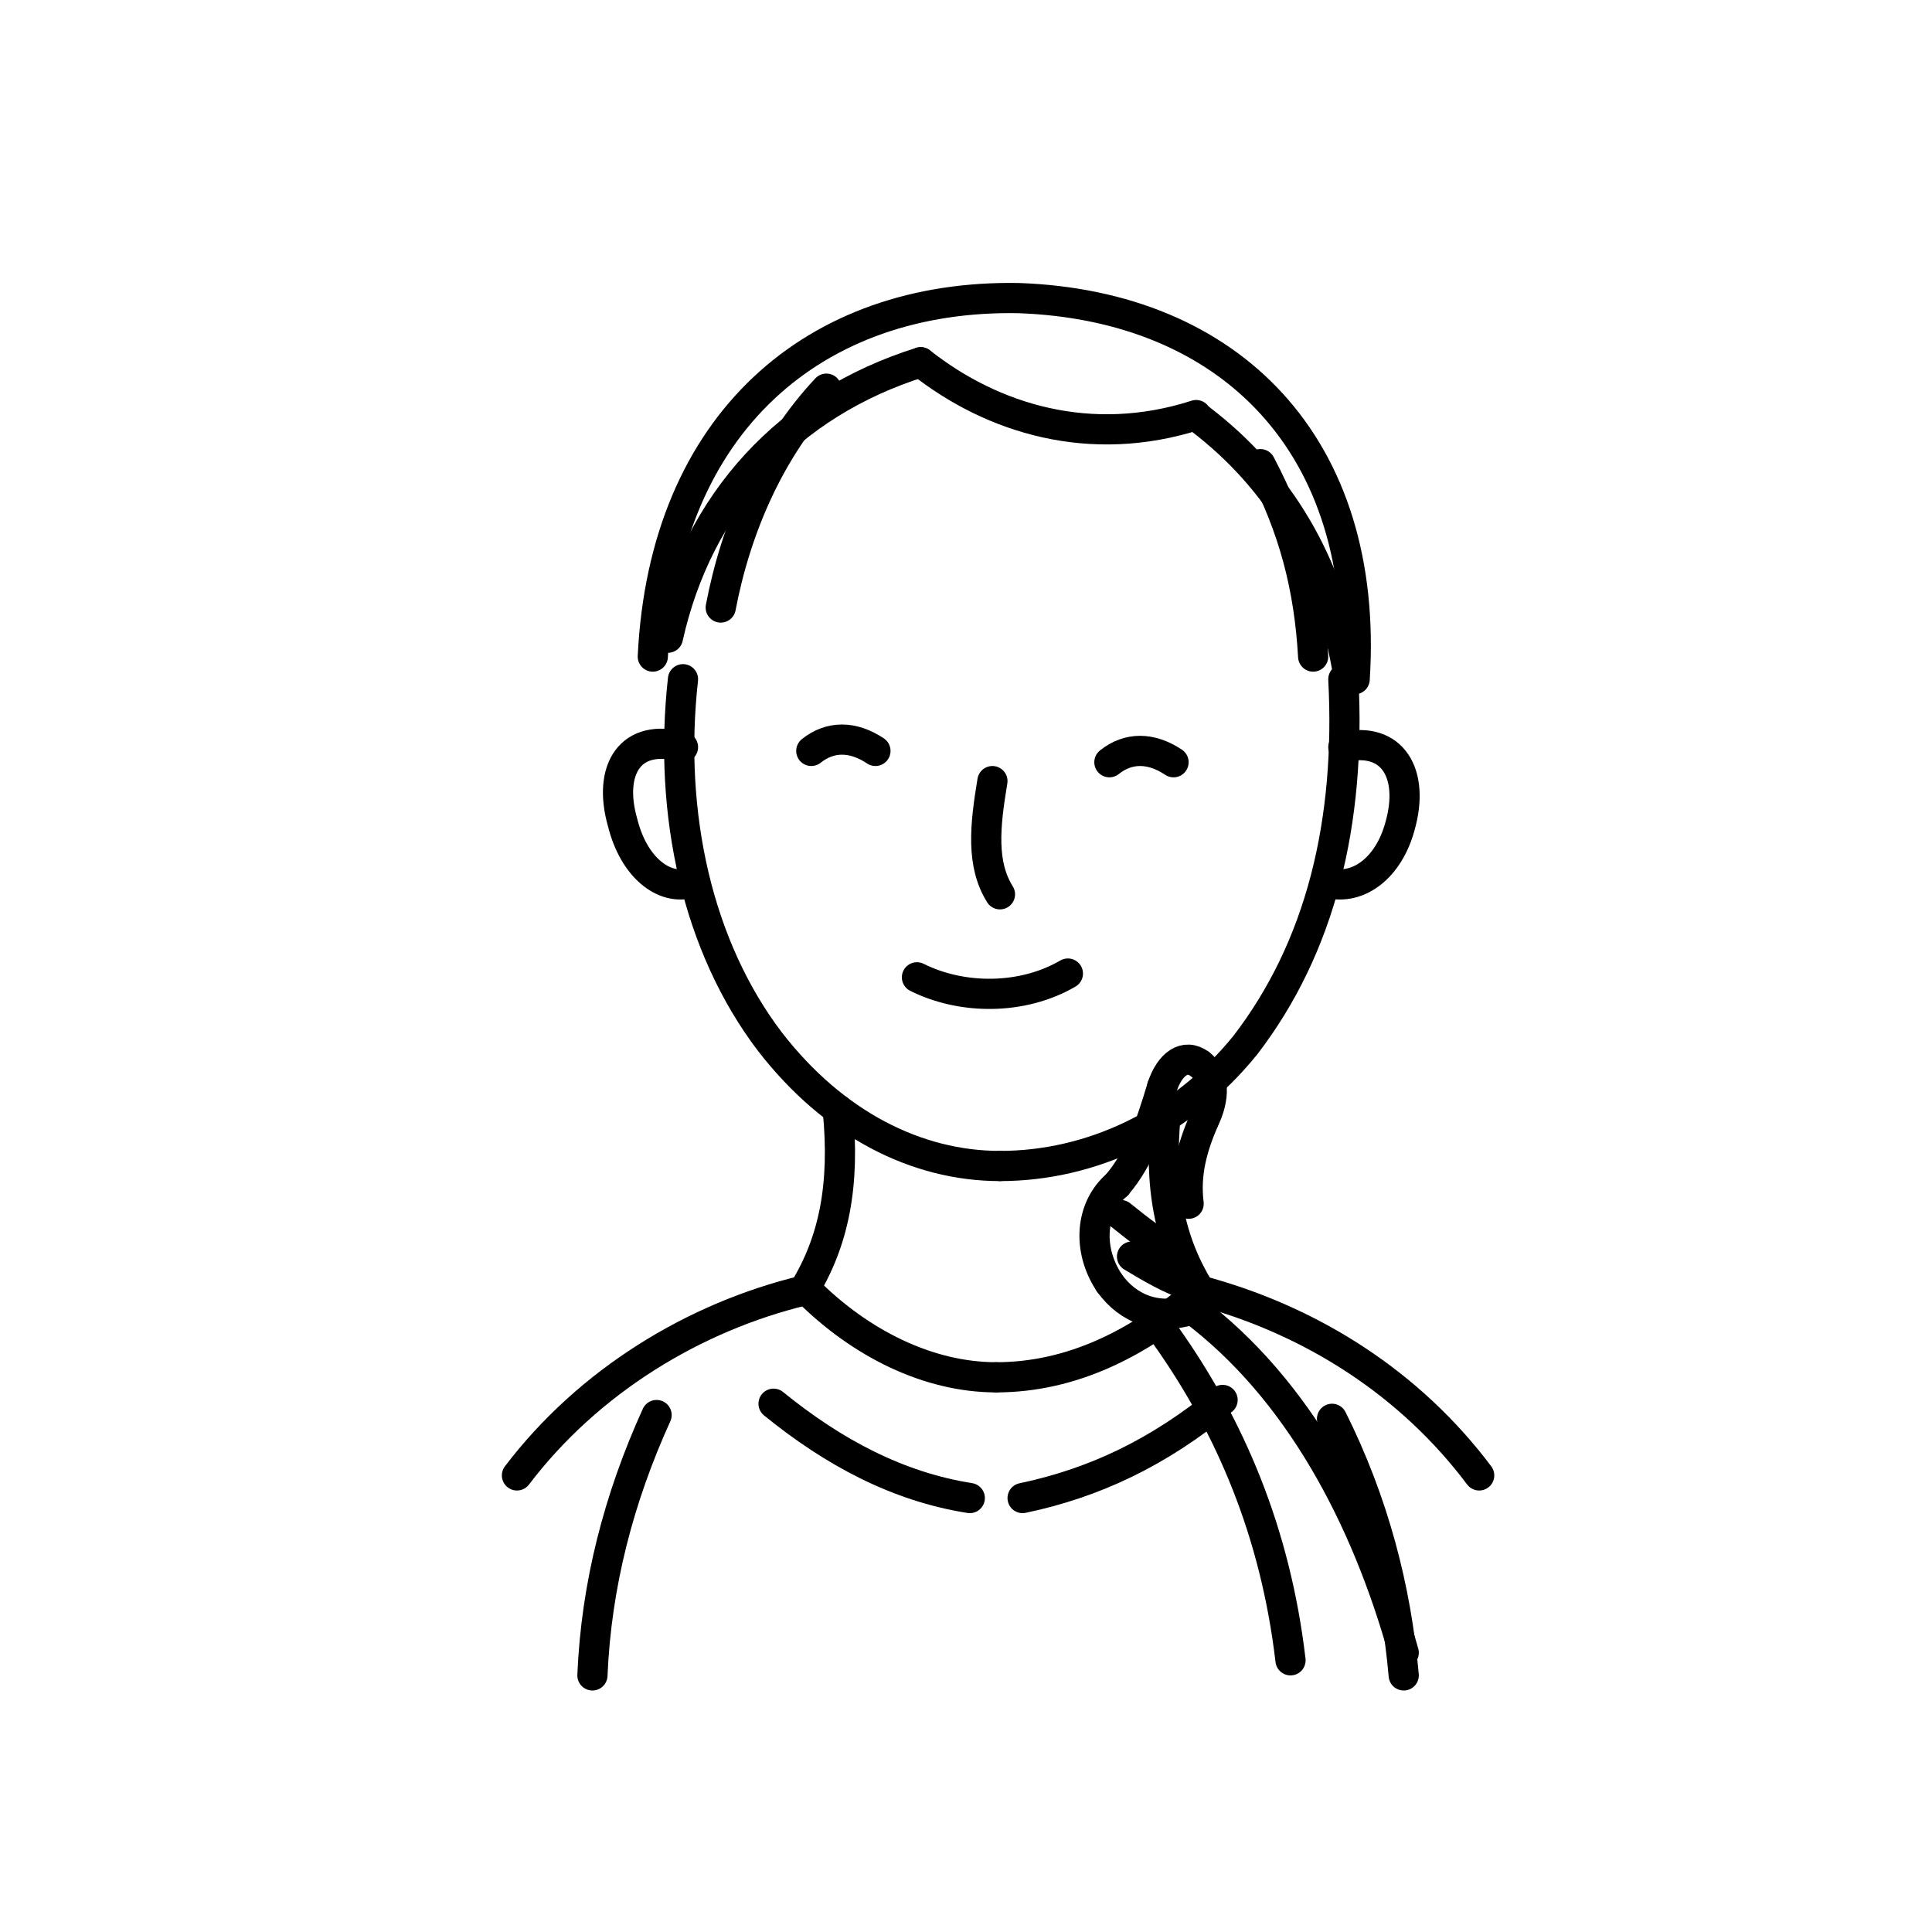
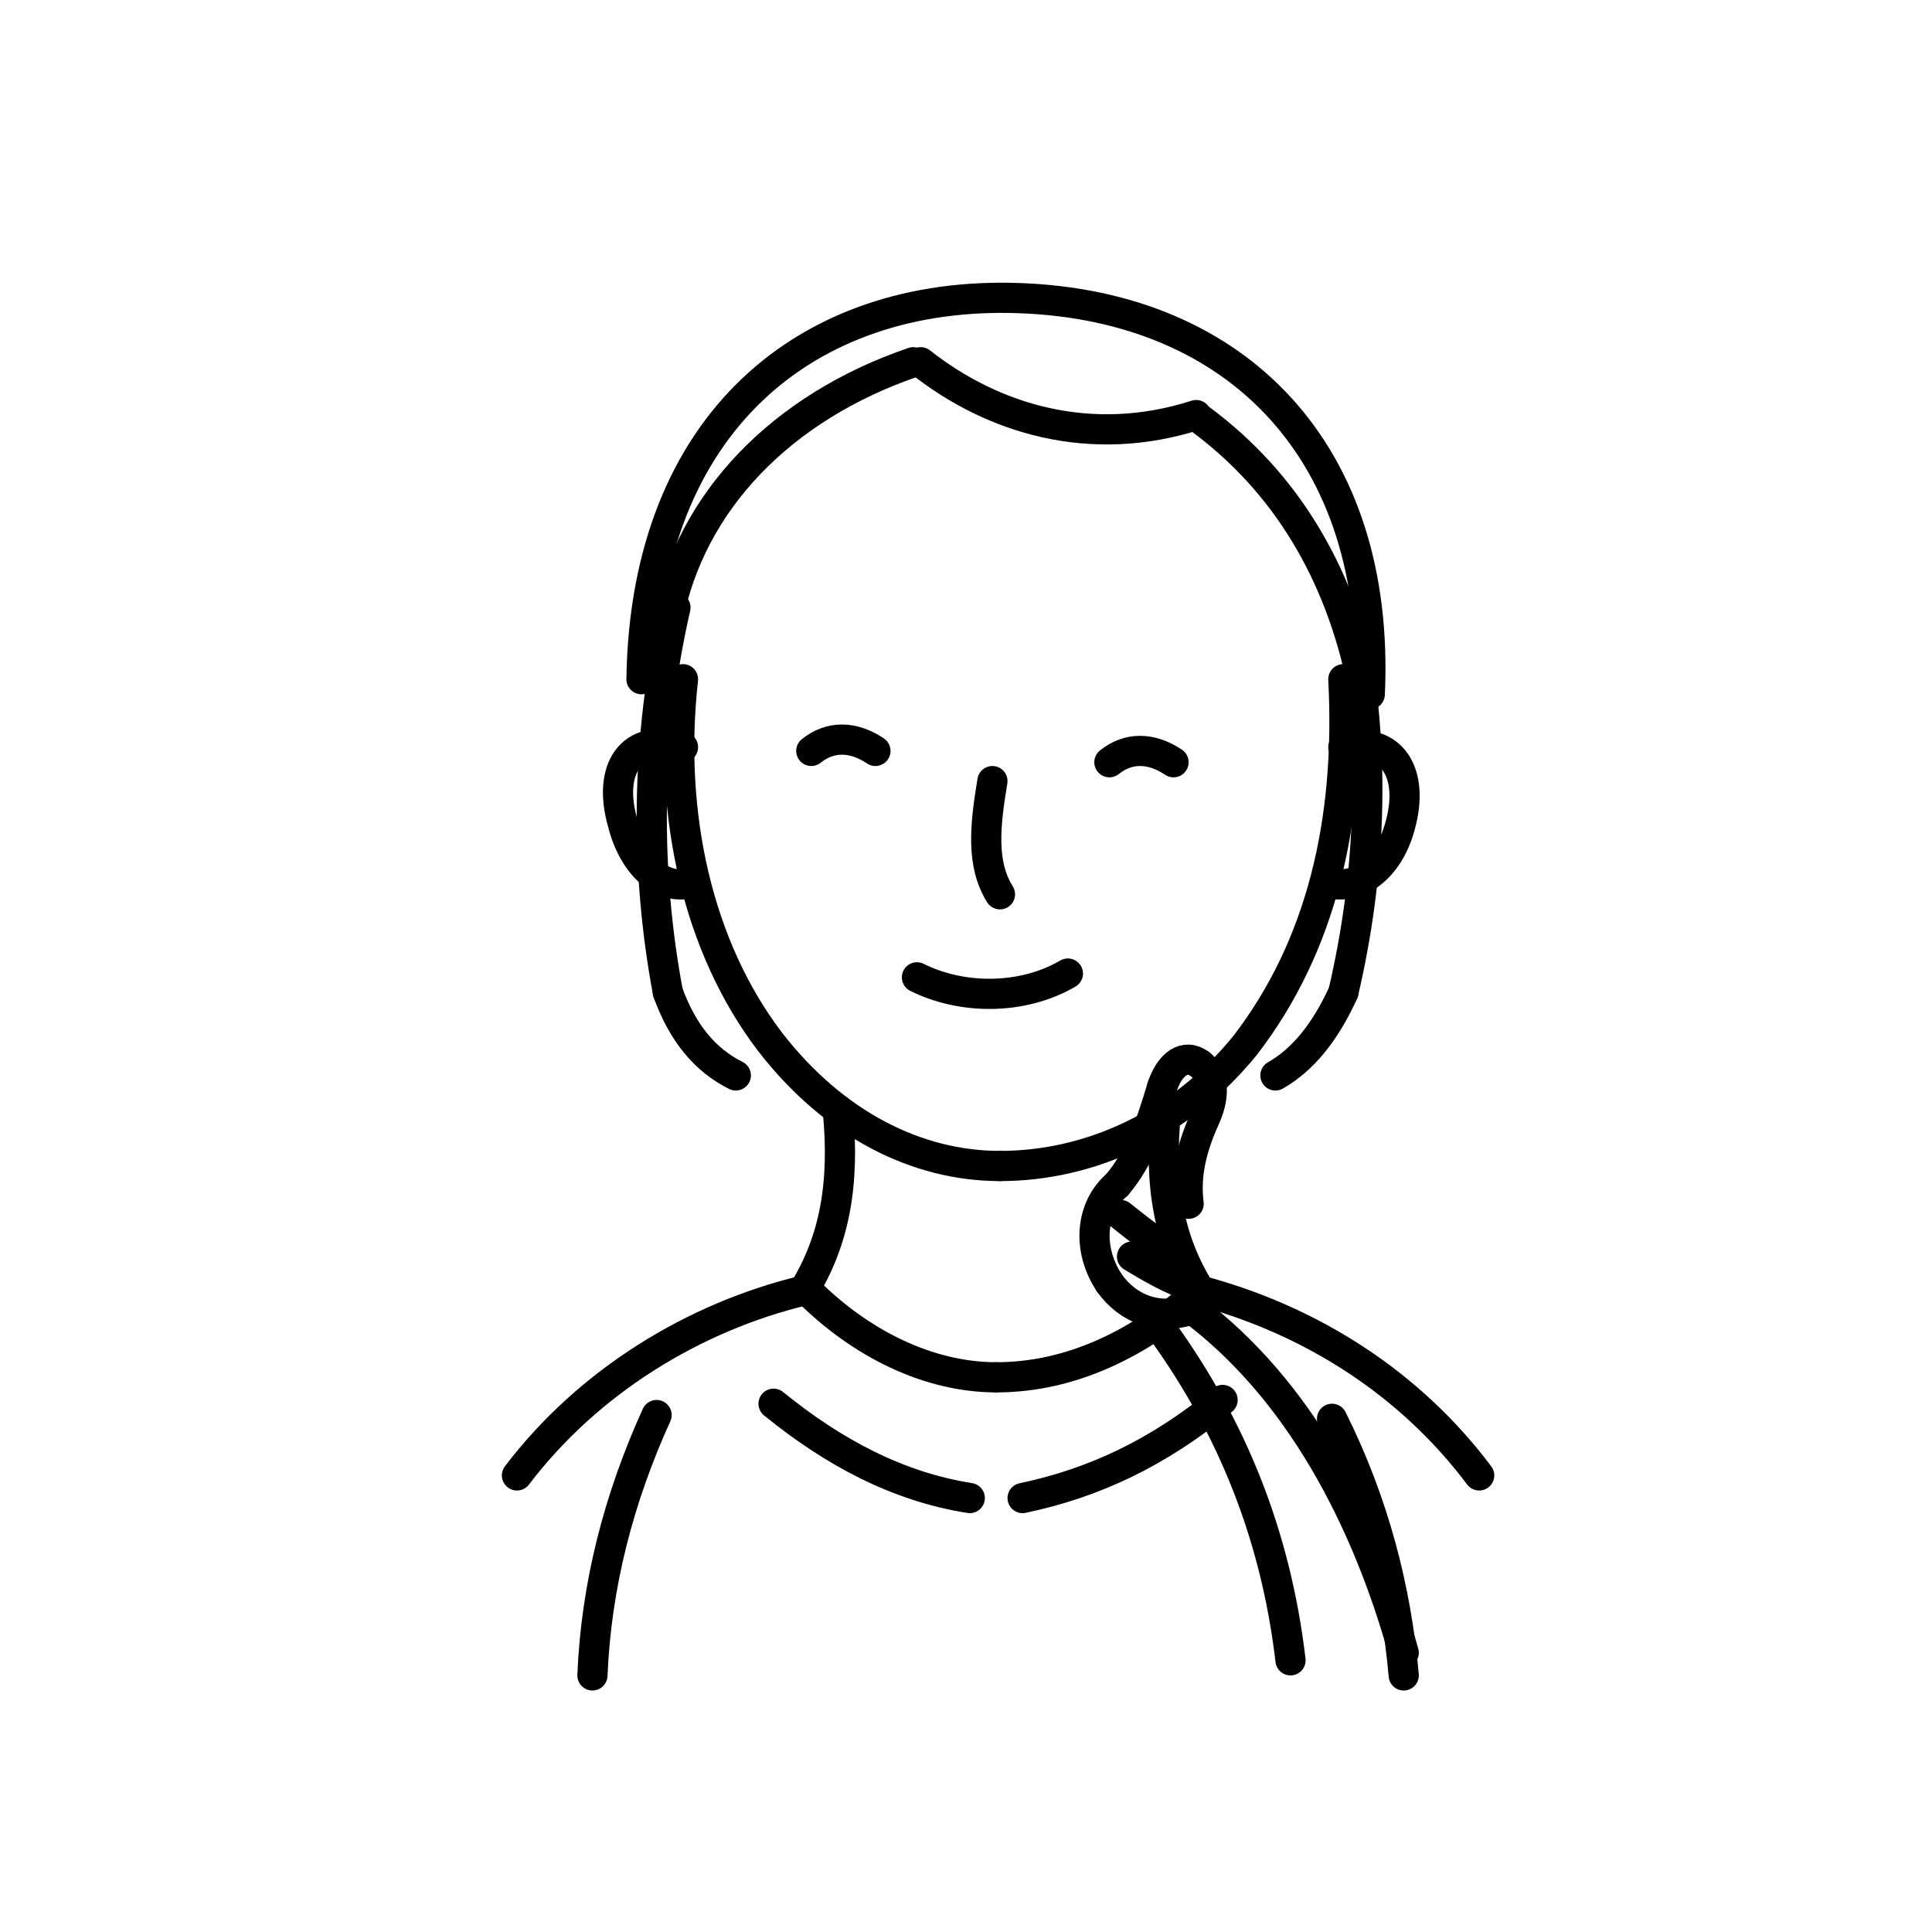
<svg xmlns="http://www.w3.org/2000/svg" viewBox="0 0 512 512">
  <g fill="none" stroke="currentColor" stroke-width="8" stroke-linecap="round" stroke-linejoin="round">
-     <path d="M173 174 C176 112 216 78 270 79 C326 81 363 118 359 180" />
-     <path d="M177 169 C185 133 209 107 244 96" />
+     <path d="M170 180 C171 112 214 77 270 79 C328 81 366 120 363 184" />
+     <path d="M177 164 C183 133 207 108 242 96" />
    <path d="M244 96 C263 111 289 119 317 110" />
-     <path d="M318 111 C339 127 352 149 357 177" />
+     <path d="M318 111 C341 128 355 152 361 181" />
    <path d="M181 180 C177 216 185 251 204 276 C221 298 243 309 265 309" />
    <path d="M356 180 C358 218 350 251 330 277 C313 298 289 309 265 309" />
    <path d="M181 198 C167 194 161 204 165 218 C168 230 176 236 183 234" />
    <path d="M356 198 C369 195 375 205 371 219 C368 230 360 236 352 234" />
    <path d="M215 199 C220 195 226 195 232 199" />
    <path d="M294 202 C299 198 305 198 311 202" />
    <path d="M263 207 C261 219 260 229 265 237" />
    <path d="M243 259 C255 265 271 265 283 258" />
    <path d="M222 294 C224 314 221 329 213 342" />
    <path d="M309 294 C307 315 310 329 318 342" />
    <path d="M213 342 C184 349 156 366 137 391" />
    <path d="M318 342 C348 350 374 367 392 391" />
    <path d="M214 342 C228 356 246 365 264 365" />
    <path d="M318 342 C302 356 284 365 264 365" />
    <path d="M174 375 C164 397 158 420 157 444" />
    <path d="M353 376 C364 398 370 421 372 444" />
    <path d="M205 372 C221 385 238 394 257 397" />
    <path d="M324 371 C307 385 290 393 271 397" />
    <path d="M372 438 C362 402 344 368 316 347" />
    <path d="M342 440 C338 406 326 378 309 354" />
    <path d="M316 347 C307 350 299 347 294 340" />
    <path d="M294 340 C288 331 289 320 296 314" />
    <path d="M296 314 C302 307 305 298 308 288" />
    <path d="M308 288 C310 282 314 279 318 282" />
    <path d="M318 282 C322 285 322 291 319 297" />
    <path d="M319 297 C316 304 314 311 315 319" />
    <path d="M297 322 C302 326 307 330 313 333" />
    <path d="M300 333 C305 336 310 339 316 341" />
-     <path d="M219 103 C204 119 195 140 191 161" />
-     <path d="M334 123 C343 140 347 156 348 174" />
+     <path d="M179 161 C171 196 171 231 177 263" />
+     <path d="M358 166 C365 200 363 233 356 263" />
+     <path d="M177 263 C181 274 187 281 195 285" />
+     <path d="M356 263 C351 274 345 281 338 285" />
  </g>
</svg>
